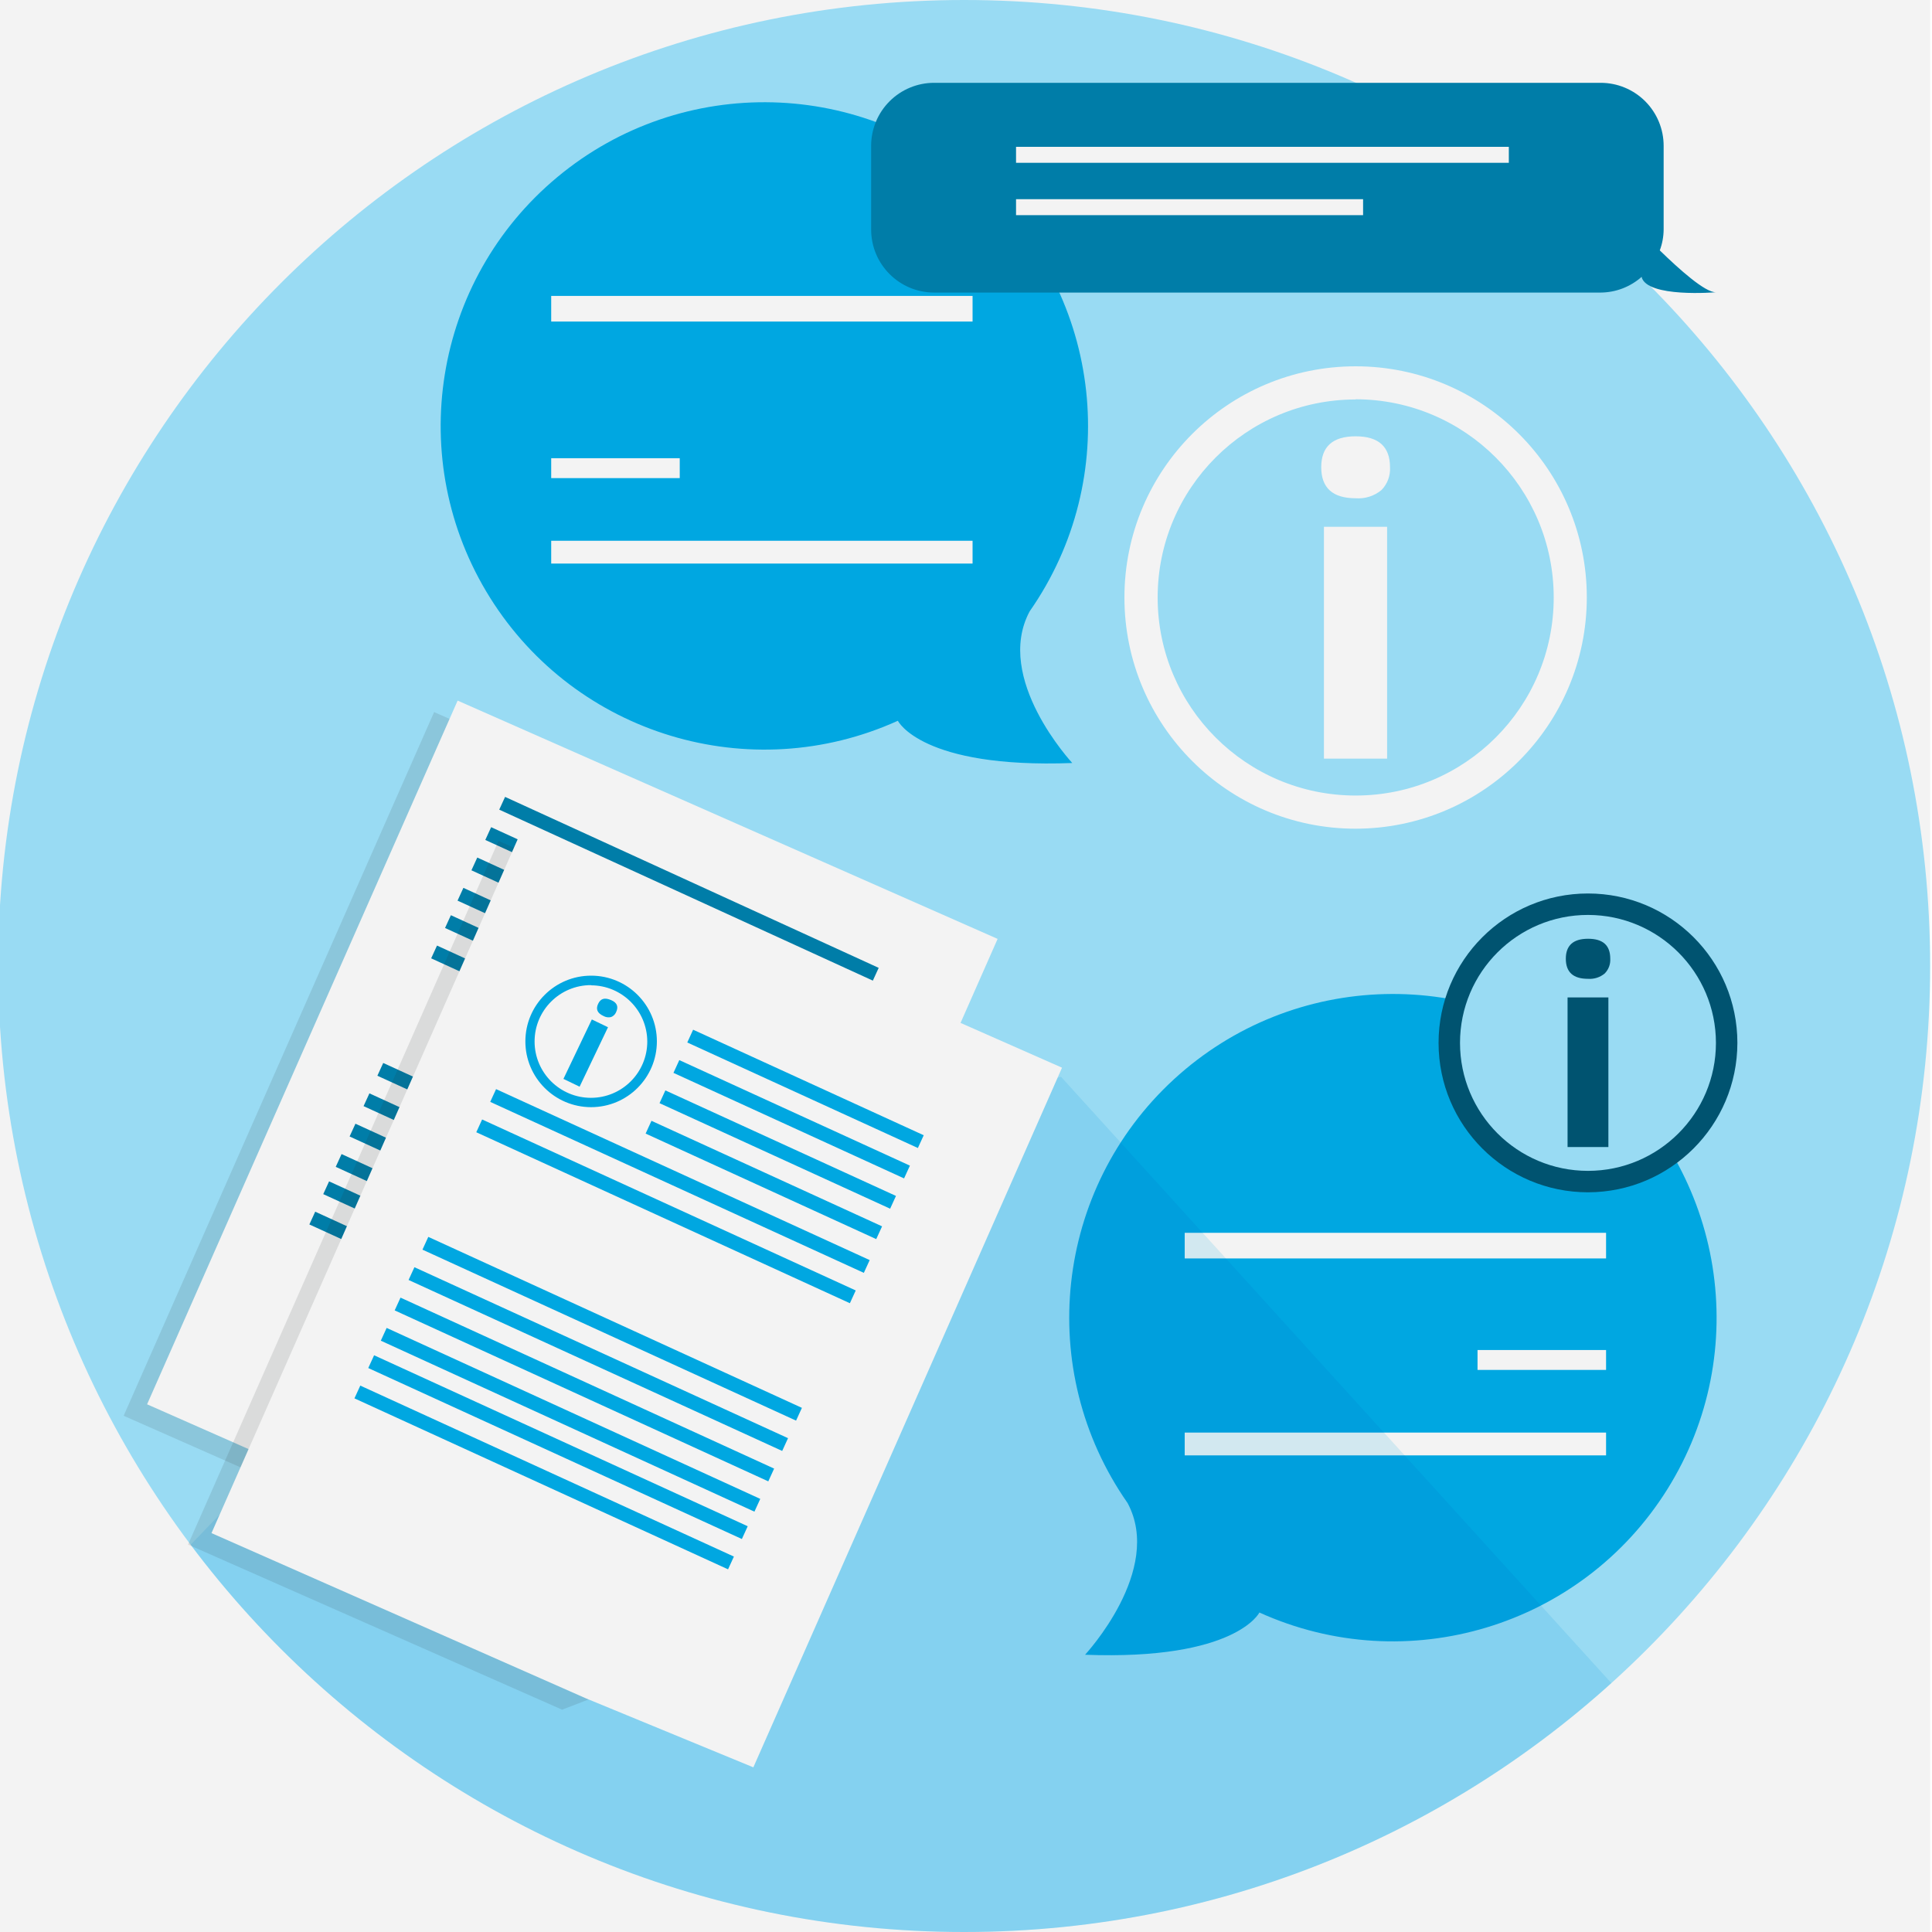
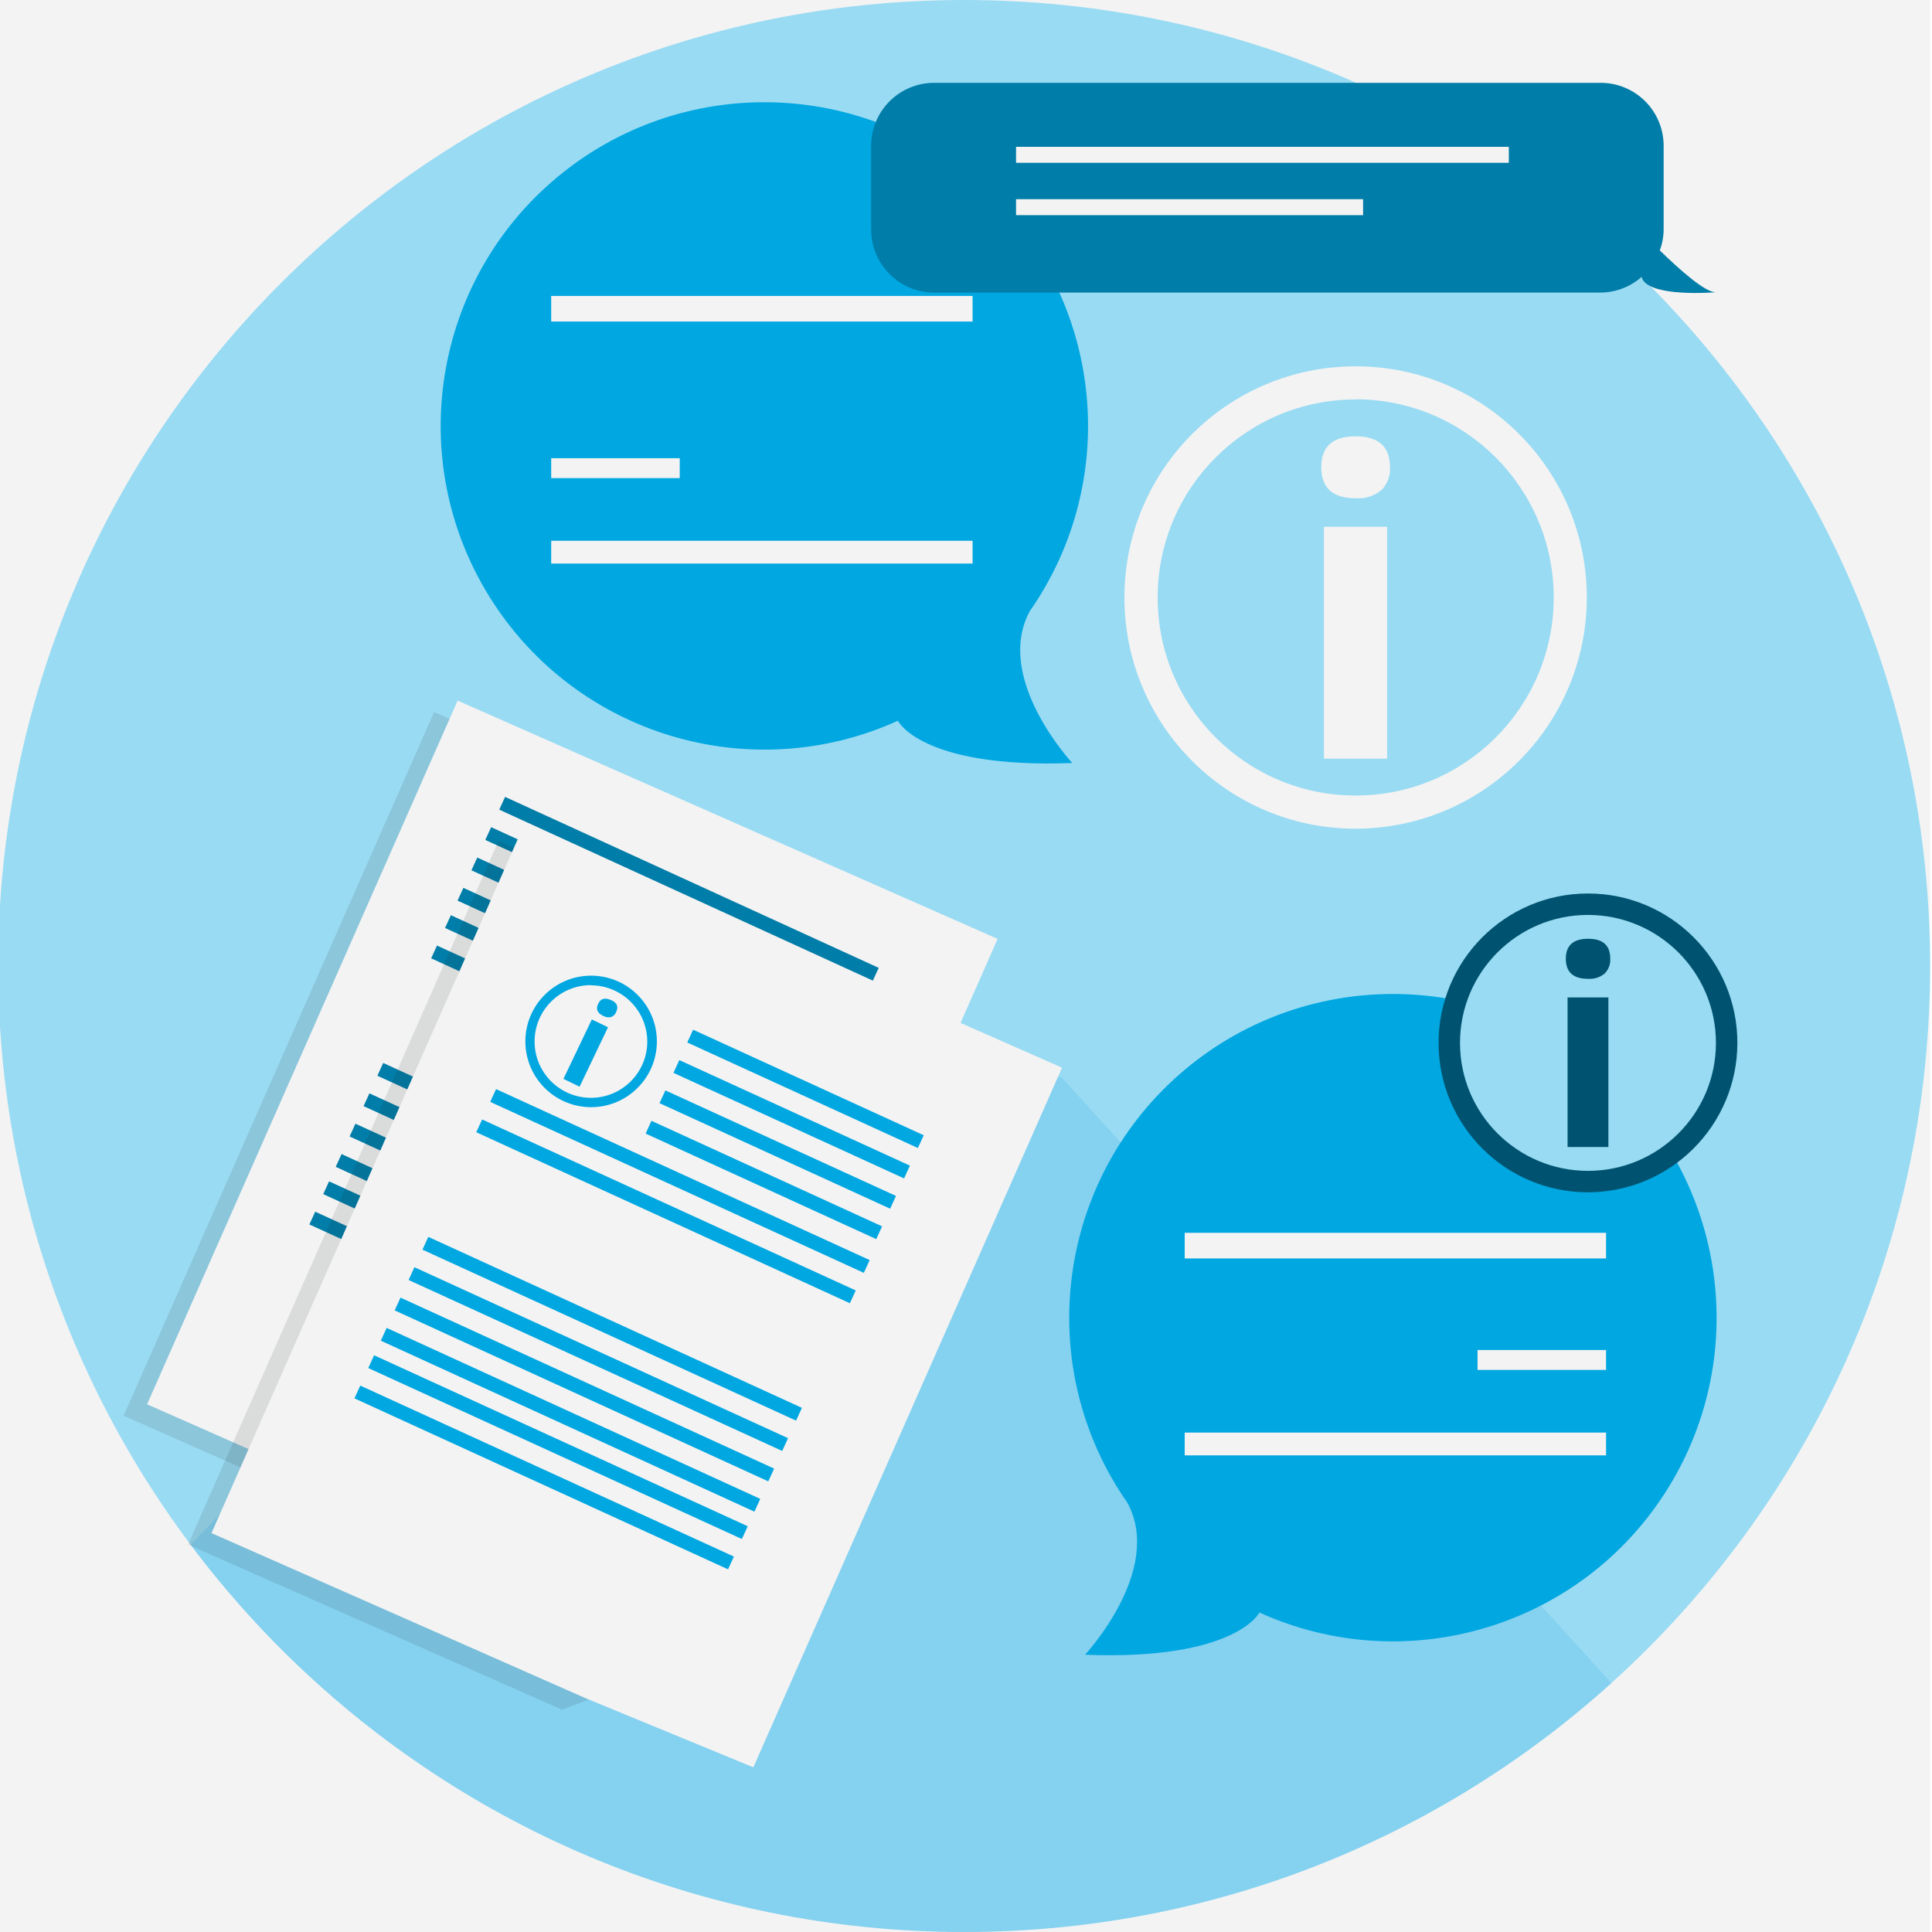
<svg xmlns="http://www.w3.org/2000/svg" viewBox="0 0 300 300">
  <defs>
-     <style>.a{fill:none;}.b{isolation:isolate;}.c{fill:#f3f3f3;}.d{fill:#99dbf3;}.e,.g{fill:#00a7e1;}.f{clip-path:url(#a);}.g{opacity:0.14;mix-blend-mode:multiply;}.h{fill:#007da8;}.i{fill:#005370;}.j{fill:#25282b;opacity:0.12;}</style>
+     <style>.a{fill:none;}.b{isolation:isolate;}.c{fill:#f3f3f3;}.d{fill:#99dbf3;}.e{clip-path:url(#a);}.f,.g{fill:#00a7e1;}.f{opacity:0.14;mix-blend-mode:multiply;}.h{fill:#007da8;}.i{fill:#005370;}.j{fill:#25282b;opacity:0.12;}</style>
    <clipPath id="a">
      <path class="a" d="M299.71,150a150,150,0,1,1-150-150A150,150,0,0,1,299.71,150Z" />
    </clipPath>
  </defs>
  <g class="b">
    <rect class="c" x="-0.29" width="300" height="300" />
    <path class="d" d="M299.71,150a150,150,0,1,1-150-150A150,150,0,0,1,299.71,150Z" />
-     <path class="e" d="M175.09,233.39a50.26,50.26,0,1,1,20.47,17h0s-3.64,7.44-27.07,6.56C168.49,256.93,180.71,243.85,175.09,233.39Z" />
+     <g class="e">
+       <polygon class="f" points="164.75 167.2 295.19 310.91 74.28 310.91 37.42 252.69 29.45 240.02 77.25 190.43 164.75 167.2" />
+     </g>
+     <path class="g" d="M175.09,233.39a50.26,50.26,0,1,1,20.47,17h0s-3.64,7.44-27.07,6.56C168.49,256.93,180.71,243.85,175.09,233.39Z" />
    <rect class="c" x="183.96" y="191.42" width="65.43" height="3.98" transform="translate(433.35 386.83) rotate(-180)" />
    <rect class="c" x="229.43" y="209.62" width="19.96" height="3.09" transform="translate(478.82 422.34) rotate(-180)" />
    <rect class="c" x="183.96" y="222.44" width="65.43" height="3.54" transform="translate(433.35 448.43) rotate(-180)" />
-     <g class="f">
-       <polygon class="g" points="164.75 167.2 295.19 310.91 74.28 310.91 37.42 252.69 29.45 240.02 77.25 190.43 164.75 167.2" />
-     </g>
-     <path class="e" d="M159.89,94.92a50.26,50.26,0,1,0-20.47,17h0s3.64,7.44,27.08,6.56C166.5,118.46,154.27,105.38,159.89,94.92Z" />
+     <path class="g" d="M159.89,94.92a50.26,50.26,0,1,0-20.47,17h0s3.64,7.44,27.08,6.56C166.5,118.46,154.27,105.38,159.89,94.92Z" />
    <rect class="c" x="85.59" y="45.95" width="65.43" height="3.98" />
    <rect class="c" x="85.59" y="71.15" width="19.96" height="3.09" />
    <rect class="c" x="85.59" y="83.97" width="65.43" height="3.54" />
    <path class="h" d="M257.73,38.88a9.46,9.46,0,0,0,.6-3.24v-13a9.78,9.78,0,0,0-9.79-9.78H145.06a9.78,9.78,0,0,0-9.79,9.78v13a9.79,9.79,0,0,0,9.79,9.79H248.54A9.69,9.69,0,0,0,254.9,43l0,0c.83,3.29,11.54,2.38,11.54,2.38C264.78,45.43,260.75,41.82,257.73,38.88Z" />
    <rect class="c" x="157.77" y="22.8" width="76.52" height="2.48" />
    <rect class="c" x="157.77" y="30.93" width="53.89" height="2.48" />
    <circle class="d" cx="210.5" cy="92.78" r="33.33" />
    <path class="c" d="M210.5,128.68a35.9,35.9,0,1,1,35.9-35.9A35.95,35.95,0,0,1,210.5,128.68Zm0-66.65a30.75,30.75,0,1,0,30.76,30.75A30.79,30.79,0,0,0,210.5,62Z" />
    <path class="c" d="M205.16,72.55q0-4.8,5.34-4.8t5.34,4.8a4.67,4.67,0,0,1-1.33,3.55,5.61,5.61,0,0,1-4,1.27Q205.16,77.37,205.16,72.55Zm10.23,45.25h-9.81v-36h9.81Z" />
    <circle class="d" cx="246.59" cy="161.94" r="21.53" />
    <path class="i" d="M246.59,185.14a23.2,23.2,0,1,1,23.19-23.2A23.23,23.23,0,0,1,246.59,185.14Zm0-43.07a19.87,19.87,0,1,0,19.86,19.87A19.89,19.89,0,0,0,246.59,142.07Z" />
    <path class="i" d="M243.14,148.87c0-2.06,1.15-3.1,3.45-3.1s3.45,1,3.45,3.1a3,3,0,0,1-.87,2.3,3.63,3.63,0,0,1-2.58.82Q243.14,152,243.14,148.87Zm6.61,29.24h-6.34V154.88h6.34Z" />
    <polygon class="j" points="67.41 110.57 151.27 147.58 114.41 231.11 77.29 245.48 19.2 219.84 67.41 110.57" />
    <polygon class="c" points="71.06 108.79 154.91 145.79 106.98 254.43 80.94 243.7 22.84 218.06 71.06 108.79" />
    <rect class="h" x="75.09" y="136.91" width="63.8" height="2.18" transform="translate(67.12 -32) rotate(24.59)" />
    <rect class="h" x="72.93" y="141.62" width="63.8" height="2.18" transform="translate(68.88 -30.68) rotate(24.59)" />
    <rect class="h" x="70.77" y="146.33" width="63.8" height="2.18" transform="translate(70.65 -29.35) rotate(24.59)" />
    <rect class="h" x="68.62" y="151.04" width="63.8" height="2.18" transform="translate(72.41 -28.03) rotate(24.59)" />
    <rect class="h" x="66.68" y="155.29" width="63.8" height="2.18" transform="translate(74 -26.84) rotate(24.59)" />
    <rect class="h" x="64.52" y="160" width="63.8" height="2.18" transform="translate(75.77 -25.51) rotate(24.59)" />
    <rect class="h" x="56.17" y="178.24" width="63.8" height="2.18" transform="translate(82.6 -20.39) rotate(24.59)" />
    <rect class="h" x="54.02" y="182.95" width="63.8" height="2.18" transform="translate(84.37 -19.06) rotate(24.59)" />
    <rect class="h" x="51.86" y="187.67" width="63.8" height="2.18" transform="translate(86.13 -17.74) rotate(24.59)" />
    <rect class="h" x="49.7" y="192.38" width="63.8" height="2.18" transform="translate(87.9 -16.41) rotate(24.59)" />
    <rect class="h" x="47.76" y="196.62" width="63.8" height="2.18" transform="translate(89.49 -15.22) rotate(24.59)" />
    <rect class="h" x="45.61" y="201.33" width="63.8" height="2.18" transform="translate(91.25 -13.9) rotate(24.59)" />
    <polygon class="j" points="77.41 130.57 161.27 167.58 124.41 251.11 87.29 265.48 29.2 239.84 77.41 130.57" />
    <polygon class="c" points="81.06 128.79 164.91 165.79 116.98 274.43 90.94 263.7 32.84 238.06 81.06 128.79" />
-     <rect class="e" x="105.4" y="167.99" width="39.38" height="2.18" transform="translate(81.69 -36.72) rotate(24.59)" />
-     <rect class="e" x="103.25" y="172.7" width="39.38" height="2.18" transform="translate(83.46 -35.39) rotate(24.59)" />
-     <rect class="e" x="101.09" y="177.41" width="39.38" height="2.18" transform="translate(85.22 -34.07) rotate(24.59)" />
-     <rect class="e" x="98.93" y="182.13" width="39.38" height="2.18" transform="translate(86.99 -32.74) rotate(24.59)" />
-     <rect class="e" x="104.49" y="151.48" width="2.18" height="63.8" transform="translate(-105.1 203.08) rotate(-65.41)" />
-     <rect class="e" x="102.33" y="156.19" width="2.18" height="63.8" transform="translate(-110.65 203.87) rotate(-65.41)" />
-     <rect class="e" x="63.17" y="205.24" width="63.8" height="2.18" transform="translate(94.47 -20.85) rotate(24.59)" />
-     <rect class="e" x="61.02" y="209.95" width="63.8" height="2.18" transform="translate(96.23 -19.53) rotate(24.59)" />
-     <rect class="e" x="58.86" y="214.67" width="63.8" height="2.18" transform="translate(98 -18.2) rotate(24.59)" />
-     <rect class="e" x="56.7" y="219.38" width="63.8" height="2.18" transform="translate(99.77 -16.88) rotate(24.59)" />
-     <rect class="e" x="54.76" y="223.62" width="63.8" height="2.18" transform="translate(101.35 -15.68) rotate(24.59)" />
-     <rect class="e" x="52.61" y="228.33" width="63.8" height="2.18" transform="translate(103.12 -14.36) rotate(24.59)" />
-     <path class="e" d="M91.77,171.92A10.21,10.21,0,1,1,102,161.71,10.22,10.22,0,0,1,91.77,171.92Zm0-18.95a8.75,8.75,0,1,0,8.74,8.74A8.76,8.76,0,0,0,91.77,153Z" />
-     <path class="e" d="M92.88,155.87c.39-.82,1-1,2-.58s1.17,1.07.78,1.89a1.36,1.36,0,0,1-.78.75,1.63,1.63,0,0,1-1.18-.17C92.74,157.32,92.49,156.69,92.88,155.87ZM90,168.74l-2.51-1.21,4.41-9.23,2.51,1.21Z" />
+     <rect class="g" x="105.4" y="167.99" width="39.38" height="2.18" transform="translate(81.69 -36.72) rotate(24.59)" />
+     <rect class="g" x="103.25" y="172.7" width="39.38" height="2.18" transform="translate(83.46 -35.39) rotate(24.59)" />
+     <rect class="g" x="101.09" y="177.41" width="39.38" height="2.18" transform="translate(85.22 -34.07) rotate(24.59)" />
+     <rect class="g" x="98.93" y="182.13" width="39.38" height="2.18" transform="translate(86.99 -32.74) rotate(24.59)" />
+     <rect class="g" x="104.49" y="151.48" width="2.18" height="63.8" transform="translate(-105.1 203.08) rotate(-65.41)" />
+     <rect class="g" x="102.33" y="156.19" width="2.18" height="63.8" transform="translate(-110.65 203.87) rotate(-65.41)" />
+     <rect class="g" x="63.17" y="205.24" width="63.8" height="2.18" transform="translate(94.47 -20.85) rotate(24.59)" />
+     <rect class="g" x="61.02" y="209.95" width="63.8" height="2.18" transform="translate(96.23 -19.53) rotate(24.59)" />
+     <rect class="g" x="58.86" y="214.67" width="63.8" height="2.18" transform="translate(98 -18.2) rotate(24.59)" />
+     <rect class="g" x="56.7" y="219.38" width="63.8" height="2.18" transform="translate(99.77 -16.88) rotate(24.59)" />
+     <rect class="g" x="54.76" y="223.62" width="63.8" height="2.18" transform="translate(101.35 -15.68) rotate(24.59)" />
+     <rect class="g" x="52.61" y="228.33" width="63.8" height="2.18" transform="translate(103.12 -14.36) rotate(24.59)" />
+     <path class="g" d="M91.77,171.92A10.21,10.21,0,1,1,102,161.71,10.22,10.22,0,0,1,91.77,171.92Zm0-18.95a8.75,8.75,0,1,0,8.74,8.74A8.76,8.76,0,0,0,91.77,153Z" />
+     <path class="g" d="M92.88,155.87c.39-.82,1-1,2-.58s1.17,1.07.78,1.89a1.36,1.36,0,0,1-.78.75,1.63,1.63,0,0,1-1.18-.17C92.74,157.32,92.49,156.69,92.88,155.87ZM90,168.74l-2.51-1.21,4.41-9.23,2.51,1.21Z" />
  </g>
</svg>
